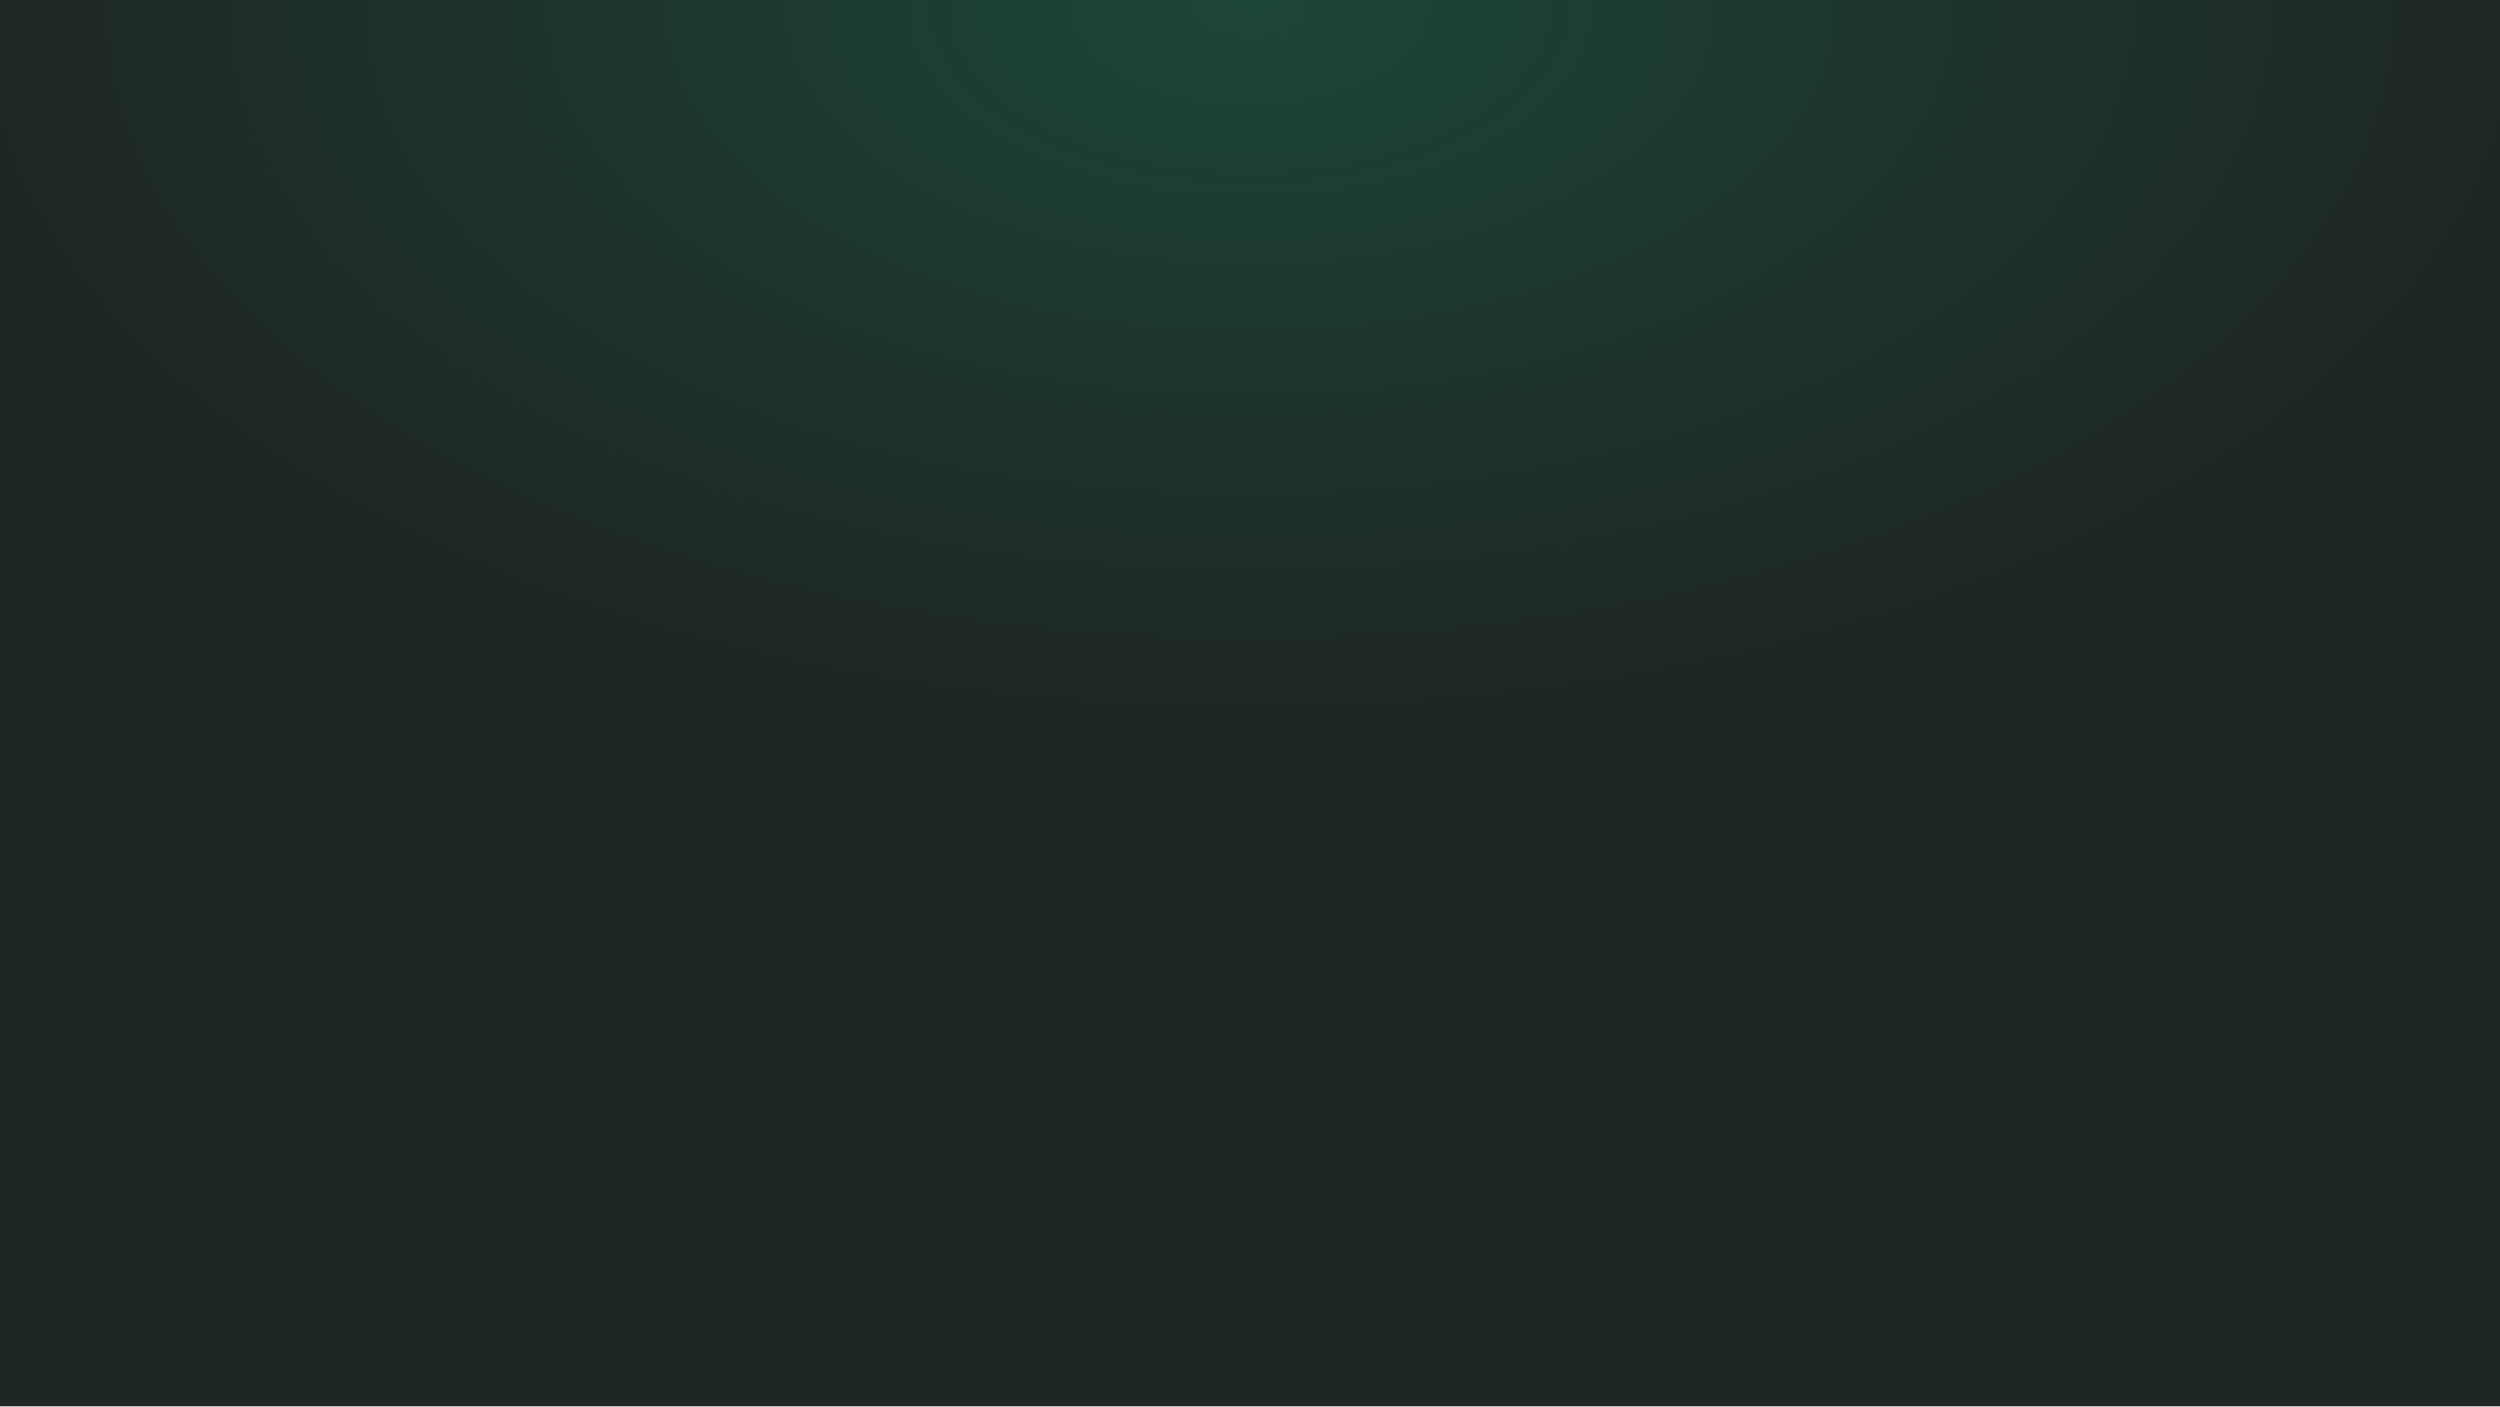
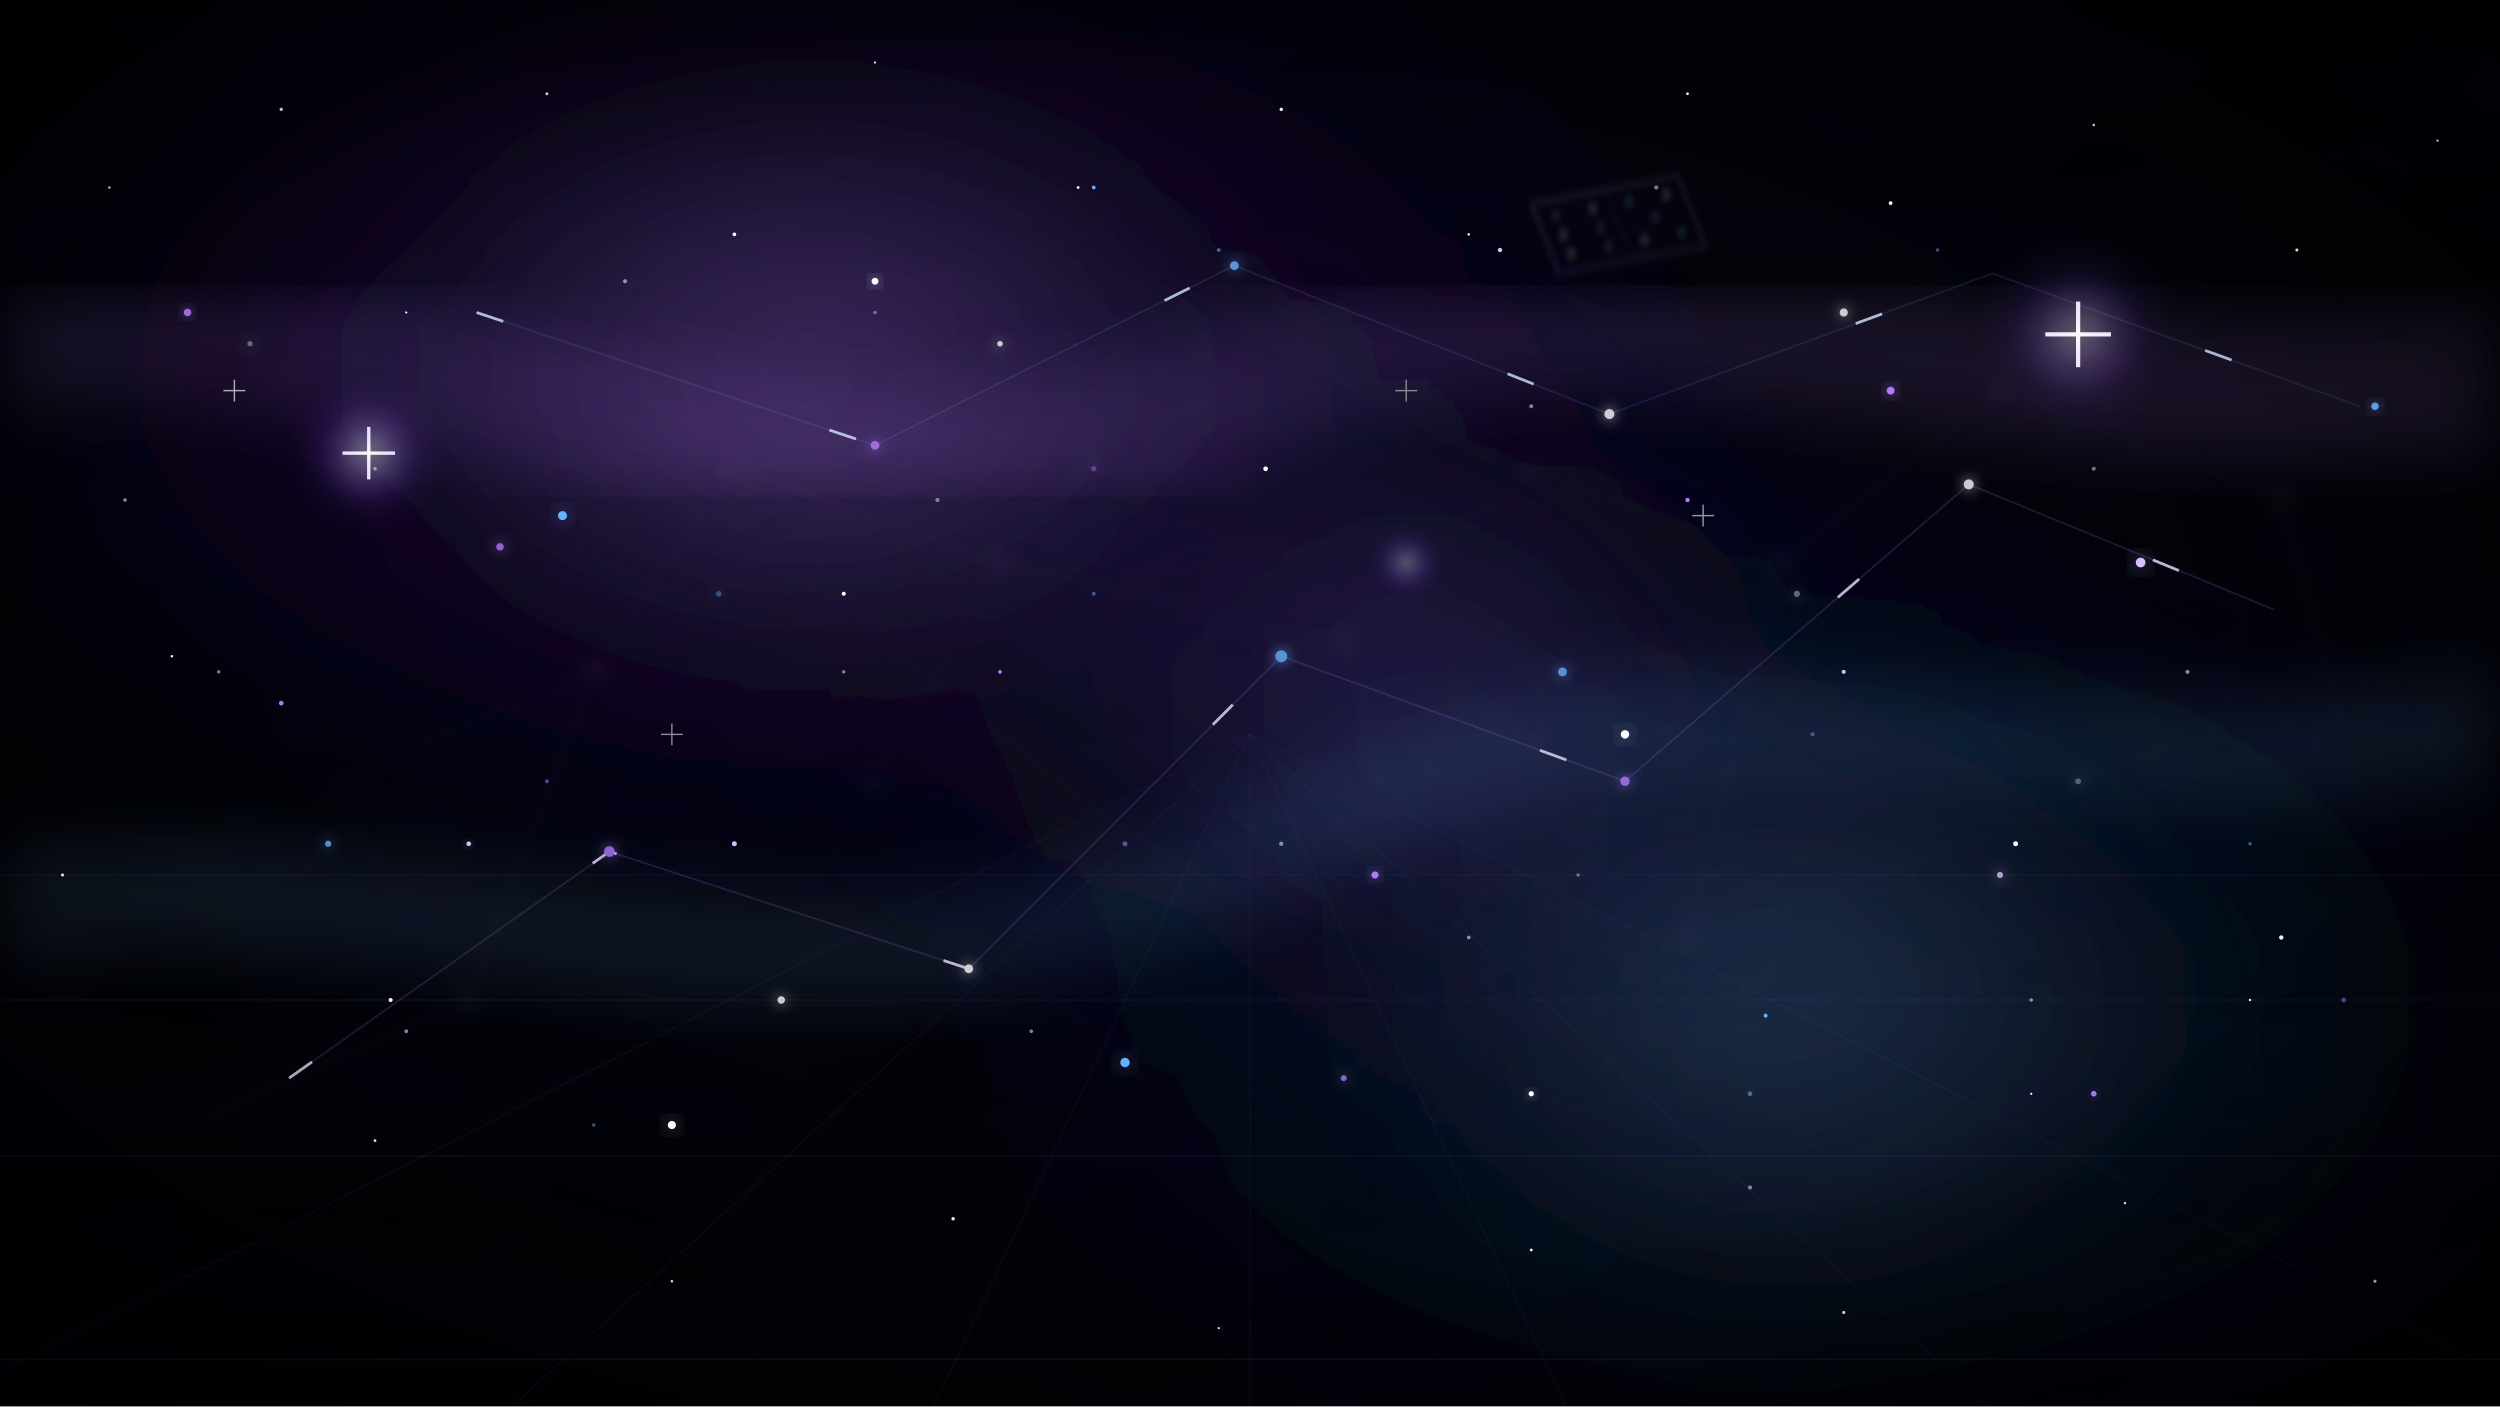
<svg xmlns="http://www.w3.org/2000/svg" viewBox="0 0 1600 900" preserveAspectRatio="xMidYMid slice">
+   <style>
+     @keyframes twinkle{0%,100%{opacity:.25}50%{opacity:1}}
+     @keyframes dash{to{stroke-dashoffset:-240}}
+     @keyframes flA{0%{transform:translate(0,0);opacity:0}6%{opacity:.85}20%{transform:translate(40px,-30px)}29%{transform:translate(54px,-48px);opacity:0}30%{transform:translate(420px,160px);opacity:0}38%{opacity:.8}54%{transform:translate(452px,132px)}63%{opacity:0}64%{transform:translate(-280px,300px);opacity:0}72%{opacity:.9}92%{transform:translate(-318px,332px)}100%{opacity:0}}
+     @keyframes flB{0%{transform:translate(0,0);opacity:0}7%{opacity:.8}22%{transform:translate(-38px,24px)}31%{transform:translate(-56px,40px);opacity:0}32%{transform:translate(-360px,-200px);opacity:0}40%{opacity:.85}56%{transform:translate(-392px,-228px)}65%{opacity:0}66%{transform:translate(260px,-300px);opacity:0}74%{opacity:.75}94%{transform:translate(300px,-340px)}100%{opacity:0}}
+     @keyframes flC{0%{transform:translate(0,0);opacity:0}6%{opacity:.9}21%{transform:translate(46px,32px)}30%{transform:translate(64px,46px);opacity:0}31%{transform:translate(-300px,240px);opacity:0}39%{opacity:.8}55%{transform:translate(-336px,272px)}64%{opacity:0}65%{transform:translate(380px,-180px);opacity:0}73%{opacity:.9}93%{transform:translate(418px,-216px)}100%{opacity:0}}
+     @keyframes flD{0%{transform:translate(0,0);opacity:0}8%{opacity:.75}23%{transform:translate(-30px,-40px)}32%{transform:translate(-44px,-58px);opacity:0}33%{transform:translate(340px,-220px);opacity:0}41%{opacity:.85}57%{transform:translate(372px,-250px)}66%{opacity:0}67%{transform:translate(-220px,320px);opacity:0}75%{opacity:.7}95%{transform:translate(-256px,356px)}100%{opacity:0}}
+     @keyframes flE{0%{transform:translate(0,0);opacity:0}6%{opacity:.9}20%{transform:translate(34px,40px)}29%{transform:translate(48px,58px);opacity:0}30%{transform:translate(-380px,-160px);opacity:0}38%{opacity:.8}54%{transform:translate(-416px,-128px)}63%{opacity:0}64%{transform:translate(280px,260px);opacity:0}72%{opacity:.85}92%{transform:translate(316px,296px)}100%{opacity:0}}
+     @keyframes flF{0%{transform:translate(0,0);opacity:0}7%{opacity:.7}22%{transform:translate(-46px,-24px)}31%{transform:translate(-64px,-40px);opacity:0}32%{transform:translate(300px,200px);opacity:0}40%{opacity:.85}56%{transform:translate(336px,228px)}65%{opacity:0}66%{transform:translate(-260px,-320px);opacity:0}74%{opacity:.75}94%{transform:translate(-300px,-356px)}100%{opacity:0}}
+     @keyframes flG{0%{transform:translate(0,0);opacity:0}6%{opacity:.85}21%{transform:translate(52px,-20px)}30%{transform:translate(70px,-34px);opacity:0}31%{transform:translate(-340px,260px);opacity:0}39%{opacity:.8}55%{transform:translate(-376px,228px)}64%{opacity:0}65%{transform:translate(220px,-340px);opacity:0}73%{opacity:.9}93%{transform:translate(256px,-376px)}100%{opacity:0}}
+     @keyframes flH{0%{transform:translate(0,0);opacity:0}8%{opacity:.8}23%{transform:translate(-32px,30px)}32%{transform:translate(-50px,44px);opacity:0}33%{transform:translate(360px,-200px);opacity:0}41%{opacity:.85}57%{transform:translate(396px,-232px)}66%{opacity:0}67%{transform:translate(-240px,300px);opacity:0}75%{opacity:.7}95%{transform:translate(-276px,336px)}100%{opacity:0}}
+     .tw{animation:twinkle 4s ease-in-out infinite}
+     .pulseEdge{stroke-dasharray:18 220;animation:dash 6s linear infinite}
+     .fa{animation:flA ease-in-out infinite}.fb{animation:flB ease-in-out infinite}.fc{animation:flC ease-in-out infinite}.fd{animation:flD ease-in-out infinite}
+     .fe{animation:flE ease-in-out infinite}.ff{animation:flF ease-in-out infinite}.fg{animation:flG ease-in-out infinite}.fh{animation:flH ease-in-out infinite}
+   </style>
  <defs>
-     <radialGradient id="mplobby" cx="50%" cy="0%" r="85%">
-       <stop offset="0%" stop-color="#1c4637" />
-       <stop offset="60%" stop-color="#1e2622" />
-       <stop offset="100%" stop-color="#1e2622" />
-     </radialGradient>
+     <radialGradient id="bg" cx="50%" cy="44%" r="82%">
+       <stop offset="0%" stop-color="#050411" />
+       <stop offset="55%" stop-color="#010105" />
+       <stop offset="100%" stop-color="#000000" />
+     </radialGradient>
+     <radialGradient id="nebViolet" cx="50%" cy="50%" r="55%">
+       <stop offset="0%" stop-color="#b47cff" stop-opacity=".44" />
+       <stop offset="42%" stop-color="#2b1466" stop-opacity=".24" />
+       <stop offset="100%" stop-color="#000" stop-opacity="0" />
+     </radialGradient>
+     <radialGradient id="nebBlue" cx="50%" cy="50%" r="55%">
+       <stop offset="0%" stop-color="#69b6ff" stop-opacity=".34" />
+       <stop offset="40%" stop-color="#132d63" stop-opacity=".19" />
+       <stop offset="100%" stop-color="#000" stop-opacity="0" />
+     </radialGradient>
+     <radialGradient id="nebViolet2" cx="50%" cy="50%" r="55%">
+       <stop offset="0%" stop-color="#8e6cff" stop-opacity=".26" />
+       <stop offset="44%" stop-color="#241a55" stop-opacity=".13" />
+       <stop offset="100%" stop-color="#000" stop-opacity="0" />
+     </radialGradient>
+     <radialGradient id="flareG" cx="50%" cy="50%" r="50%">
+       <stop offset="0%" stop-color="#ffffff" />
+       <stop offset="18%" stop-color="#d9c2ff" stop-opacity=".9" />
+       <stop offset="58%" stop-color="#8e55ff" stop-opacity=".24" />
+       <stop offset="100%" stop-color="#000" stop-opacity="0" />
+     </radialGradient>
+     <linearGradient id="edge" x1="0" y1="0" x2="1" y2="1">
+       <stop offset="0%" stop-color="#ffffff" />
+       <stop offset="46%" stop-color="#b47cff" />
+       <stop offset="100%" stop-color="#69b6ff" />
+     </linearGradient>
+     <filter id="b90" x="-30%" y="-30%" width="160%" height="160%">
+       <feGaussianBlur stdDeviation="62" />
+     </filter>
+     <filter id="b22" x="-30%" y="-30%" width="160%" height="160%">
+       <feGaussianBlur stdDeviation="20" />
+     </filter>
+     <filter id="b6" x="-40%" y="-40%" width="180%" height="180%">
+       <feGaussianBlur stdDeviation="6" />
+     </filter>
+     <filter id="glow" x="-70%" y="-70%" width="240%" height="240%">
+       <feGaussianBlur stdDeviation="4" result="b" />
+       <feMerge>
+         <feMergeNode in="b" />
+         <feMergeNode in="SourceGraphic" />
+       </feMerge>
+     </filter>
+     <filter id="hot" x="-90%" y="-90%" width="280%" height="280%">
+       <feGaussianBlur stdDeviation="7" result="b1" />
+       <feMerge>
+         <feMergeNode in="b1" />
+         <feMergeNode in="SourceGraphic" />
+       </feMerge>
+     </filter>
+     <filter id="dust" x="-20%" y="-20%" width="140%" height="140%">
+       <feTurbulence type="fractalNoise" baseFrequency=".006 .015" numOctaves="2" seed="225" />
+       <feColorMatrix type="matrix" values="1 0 0 0 0 0 1 0 0 0 0 0 1.2 0 0 0 0 0 .5 0" />
+     </filter>
+     <mask id="dustMask">
+       <rect width="1600" height="900" fill="#fff" filter="url(#dust)" opacity=".7" />
+     </mask>
+     <g id="spark">
+       <line x1="-7" y1="0" x2="7" y2="0" stroke="#fff" stroke-width=".9" />
+       <line x1="0" y1="-7" x2="0" y2="7" stroke="#fff" stroke-width=".9" />
+     </g>
+     <g id="tile">
+       <polygon points="0,0 0,26 82.5,164 82.5,138" fill="#08041c" fill-opacity=".9" />
+       <polygon points="82.5,138 82.5,164 382.5,56 382.5,30" fill="#05030f" fill-opacity=".92" />
+       <polygon points="0,0 300,-108 382.5,30 82.5,138" fill="#07051a" fill-opacity=".9" stroke="url(#edge)" stroke-width="2.2" filter="url(#glow)" />
+       <line x1="3" y1="-2" x2="298" y2="-106" stroke="#e9deff" stroke-opacity=".5" stroke-width="1.2" />
+       <line x1="150" y1="-54" x2="232.5" y2="84" stroke="#b47cff" stroke-opacity=".5" stroke-width="1.4" />
+       <g stroke="#b47cff" stroke-width=".7" stroke-opacity=".26">
+         <line x1="55.7" y1="18" x2="131.7" y2="-9.4" />
+         <line x1="55.7" y1="18" x2="78.3" y2="55.7" />
+         <line x1="131.7" y1="-9.4" x2="154.3" y2="28.3" />
+         <line x1="78.3" y1="55.7" x2="154.3" y2="28.3" />
+         <line x1="78.3" y1="55.7" x2="100.8" y2="93.4" />
+         <line x1="154.3" y1="28.3" x2="176.8" y2="66" />
+         <line x1="100.8" y1="93.4" x2="176.8" y2="66" />
+         <line x1="176.8" y1="66" x2="266.3" y2="-12" />
+         <line x1="205.7" y1="-36" x2="266.3" y2="-12" />
+         <line x1="266.3" y1="-12" x2="250.8" y2="39.4" />
+         <line x1="281.7" y1="-63.4" x2="326.8" y2="12" />
+       </g>
+       <g filter="url(#hot)">
+         <circle cx="55.7" cy="18" r="6.2" fill="#b47cff" />
+         <circle cx="131.7" cy="-9.4" r="6" fill="#fff" />
+         <circle cx="78.3" cy="55.7" r="6" fill="#fff" />
+         <circle cx="154.3" cy="28.3" r="6.2" fill="#b47cff" />
+         <circle cx="100.8" cy="93.4" r="6" fill="#fff" />
+         <circle cx="176.8" cy="66" r="6.2" fill="#b47cff" />
+         <circle cx="205.7" cy="-36" r="6.4" fill="#69b6ff" />
+         <circle cx="281.7" cy="-63.4" r="6" fill="#fff" />
+         <circle cx="266.3" cy="-12" r="6.2" fill="#b47cff" />
+         <circle cx="250.8" cy="39.4" r="6" fill="#fff" />
+         <circle cx="326.8" cy="12" r="6.4" fill="#69b6ff" />
+       </g>
+     </g>
  </defs>
-   <rect width="1600" height="900" fill="url(#mplobby)" />
+   <rect width="1600" height="900" fill="url(#bg)" />
+   <rect width="1600" height="900" fill="#161235" opacity=".34" mask="url(#dustMask)" />
+   <g stroke="#b47cff" stroke-opacity=".05" stroke-width="1">
+     <path d="M800 470 L-200 980" />
+     <path d="M800 470 L240 980" />
+     <path d="M800 470 L560 980" />
+     <path d="M800 470 L800 980" />
+     <path d="M800 470 L1040 980" />
+     <path d="M800 470 L1360 980" />
+     <path d="M800 470 L1800 980" />
+     <path d="M-100 560 H1700" stroke-opacity=".06" />
+     <path d="M-100 640 H1700" stroke-opacity=".07" />
+     <path d="M-100 740 H1700" stroke-opacity=".085" />
+     <path d="M-100 870 H1700" stroke-opacity=".1" />
+   </g>
+   <g filter="url(#b90)">
+     <ellipse cx="520" cy="240" rx="650" ry="360" fill="url(#nebViolet)" />
+     <ellipse cx="1140" cy="640" rx="630" ry="380" fill="url(#nebBlue)" />
+     <ellipse cx="900" cy="450" rx="430" ry="300" fill="url(#nebViolet2)" />
+   </g>
+   <path d="M-140 245 C260 130 450 390 790 250 C1080 132 1250 310 1740 225" fill="none" stroke="#b47cff" stroke-opacity=".12" stroke-width="86" stroke-linecap="round" filter="url(#b22)" />
+   <path d="M-120 610 C210 495 500 710 810 540 C1120 370 1320 565 1720 430" fill="none" stroke="#69b6ff" stroke-opacity=".10" stroke-width="68" stroke-linecap="round" filter="url(#b22)" />
+   <g opacity=".4" filter="url(#b6)">
+     <g stroke="#b47cff" stroke-opacity=".16" stroke-width="1" fill="none">
+       <path d="M120 720 L300 640 L210 500 L380 430 L300 640" />
+       <path d="M380 430 L560 500 L640 360 L470 300 L380 430" />
+       <path d="M640 360 L860 410 L980 300 L1140 360 L1280 250" />
+       <path d="M860 410 L900 560 L1080 600 L1140 360" />
+       <path d="M1280 250 L1460 320 L1500 470 L1320 520 L1080 600" />
+     </g>
+     <g fill="#d9c2ff" fill-opacity=".55">
+       <circle cx="300" cy="640" r="3" />
+       <circle cx="380" cy="430" r="3.4" />
+       <circle cx="560" cy="500" r="2.6" />
+       <circle cx="640" cy="360" r="3" />
+       <circle cx="860" cy="410" r="3.4" />
+       <circle cx="980" cy="300" r="2.6" />
+       <circle cx="1140" cy="360" r="3" />
+       <circle cx="1280" cy="250" r="3.2" />
+       <circle cx="1080" cy="600" r="3" />
+       <circle cx="1460" cy="320" r="2.8" />
+       <circle cx="470" cy="300" r="2.6" />
+     </g>
+   </g>
+   <g fill="#fff">
+     <circle cx="70" cy="120" r=".8" />
+     <circle class="tw" cx="180" cy="70" r="1.1" />
+     <circle cx="260" cy="200" r=".7" />
+     <circle cx="350" cy="60" r=".9" />
+     <circle class="tw" cx="470" cy="150" r="1.2" style="animation-delay:1.3s" />
+     <circle cx="560" cy="40" r=".7" />
+     <circle cx="690" cy="120" r=".9" />
+     <circle class="tw" cx="820" cy="70" r="1.1" style="animation-delay:.6s" />
+     <circle cx="940" cy="150" r=".8" />
+     <circle cx="1080" cy="60" r=".9" />
+     <circle class="tw" cx="1210" cy="130" r="1.2" style="animation-delay:2.1s" />
+     <circle cx="1340" cy="80" r=".8" />
+     <circle cx="1470" cy="160" r="1" />
+     <circle cx="1560" cy="90" r=".8" />
+     <circle cx="110" cy="420" r=".8" />
+     <circle class="tw" cx="40" cy="560" r="1" style="animation-delay:1.8s" />
+     <circle cx="240" cy="730" r=".9" />
+     <circle cx="430" cy="820" r=".8" />
+     <circle class="tw" cx="610" cy="780" r="1.1" style="animation-delay:.9s" />
+     <circle cx="780" cy="850" r=".7" />
+     <circle cx="980" cy="800" r=".9" />
+     <circle class="tw" cx="1180" cy="840" r="1" style="animation-delay:2.6s" />
+     <circle cx="1360" cy="770" r=".8" />
+     <circle cx="1520" cy="820" r="1" />
+     <circle cx="1440" cy="640" r=".8" />
+     <circle cx="1300" cy="700" r=".7" />
+   </g>
+   <g>
+     <use href="#spark" x="150" y="250" opacity=".7" style="color:#b47cff" />
+     <g opacity=".8" filter="url(#glow)">
+       <circle cx="320" cy="350" r="2.4" fill="#b47cff" />
+       <circle cx="640" cy="220" r="1.8" fill="#fff" />
+       <circle cx="1000" cy="430" r="2.8" fill="#69b6ff" />
+       <circle cx="1280" cy="560" r="2" fill="#d9c2ff" />
+       <circle cx="500" cy="640" r="2.4" fill="#fff" />
+       <circle cx="860" cy="690" r="1.9" fill="#b47cff" />
+       <circle cx="1180" cy="200" r="2.6" fill="#fff" />
+       <circle cx="210" cy="540" r="2" fill="#69b6ff" />
+     </g>
+     <g opacity=".55">
+       <circle cx="400" cy="180" r="1.3" fill="#fff" />
+       <circle cx="720" cy="540" r="1.6" fill="#b47cff" />
+       <circle cx="940" cy="600" r="1.2" fill="#fff" />
+       <circle cx="1120" cy="700" r="1.5" fill="#69b6ff" />
+       <circle cx="1400" cy="430" r="1.3" fill="#fff" />
+       <circle cx="600" cy="320" r="1.4" fill="#d9c2ff" />
+       <circle cx="260" cy="660" r="1.2" fill="#fff" />
+       <circle cx="1500" cy="640" r="1.5" fill="#b47cff" />
+       <circle cx="80" cy="320" r="1.2" fill="#fff" />
+       <circle cx="1060" cy="120" r="1.4" fill="#fff" />
+       <circle cx="780" cy="160" r="1.2" fill="#69b6ff" />
+       <circle cx="1340" cy="300" r="1.3" fill="#d9c2ff" />
+     </g>
+     <use href="#spark" x="1090" y="330" opacity=".6" style="color:#69b6ff" />
+     <use href="#spark" x="430" y="470" opacity=".55" style="color:#b47cff" />
+     <use href="#spark" x="900" y="250" opacity=".5" style="color:#fff" />
+     <g opacity=".5">
+       <circle cx="140" cy="430" r="1.1" fill="#fff" />
+       <circle cx="350" cy="500" r="1.3" fill="#b47cff" />
+       <circle cx="540" cy="430" r="1.1" fill="#fff" />
+       <circle cx="700" cy="380" r="1.2" fill="#69b6ff" />
+       <circle cx="820" cy="540" r="1.4" fill="#fff" />
+       <circle cx="1010" cy="560" r="1.1" fill="#d9c2ff" />
+       <circle cx="1160" cy="470" r="1.3" fill="#b47cff" />
+       <circle cx="1300" cy="640" r="1.2" fill="#fff" />
+       <circle cx="1440" cy="540" r="1.1" fill="#69b6ff" />
+       <circle cx="240" cy="300" r="1.2" fill="#fff" />
+       <circle cx="560" cy="200" r="1.1" fill="#d9c2ff" />
+       <circle cx="980" cy="260" r="1.3" fill="#fff" />
+       <circle cx="1240" cy="160" r="1.1" fill="#b47cff" />
+       <circle cx="660" cy="660" r="1.2" fill="#fff" />
+       <circle cx="380" cy="720" r="1.1" fill="#69b6ff" />
+       <circle cx="1120" cy="760" r="1.3" fill="#fff" />
+     </g>
+     <g opacity=".4" filter="url(#glow)">
+       <circle cx="700" cy="300" r="1.7" fill="#b47cff" />
+       <circle cx="1150" cy="380" r="2" fill="#fff" />
+       <circle cx="460" cy="380" r="1.8" fill="#69b6ff" />
+       <circle cx="1330" cy="500" r="1.9" fill="#d9c2ff" />
+       <circle cx="160" cy="220" r="1.7" fill="#fff" />
+     </g>
+   </g>
+   <g opacity=".82">
+     <g fill="none">
+       <path d="M185 690 L390 545 L620 620 L820 420 L1040 500 L1260 310 L1455 390" stroke="#b47cff" stroke-opacity=".22" stroke-width="1.1" />
+       <path d="M305 200 L560 285 L790 170 L1030 265 L1275 175 L1510 260" stroke="#69b6ff" stroke-opacity=".16" stroke-width="1.1" />
+       <path class="pulseEdge" d="M185 690 L390 545 L620 620 L820 420 L1040 500 L1260 310 L1455 390" stroke="#e9deff" stroke-width="1.8" />
+       <path class="pulseEdge" style="animation-delay:2.5s" d="M305 200 L560 285 L790 170 L1030 265 L1275 175 L1510 260" stroke="#cfe6ff" stroke-width="1.8" />
+     </g>
+     <g filter="url(#glow)">
+       <circle cx="390" cy="545" r="3.4" fill="#b47cff" />
+       <circle cx="620" cy="620" r="2.8" fill="#fff" />
+       <circle cx="820" cy="420" r="3.8" fill="#69b6ff" />
+       <circle cx="1040" cy="500" r="3" fill="#b47cff" />
+       <circle cx="1260" cy="310" r="3.2" fill="#fff" />
+       <circle cx="560" cy="285" r="2.8" fill="#b47cff" />
+       <circle cx="1030" cy="265" r="3.2" fill="#fff" />
+       <circle cx="790" cy="170" r="2.8" fill="#69b6ff" />
+     </g>
+   </g>
+   <g opacity=".16" filter="url(#b6)" transform="translate(980 130) rotate(9) scale(.3)">
+     <use href="#tile" />
+   </g>
+   <g>
+     <circle class="fa" cx="120" cy="200" r="2.4" fill="#b47cff" filter="url(#glow)" style="animation-duration:14s" />
+     <circle class="fc" cx="250" cy="640" r="1.3" fill="#fff" style="animation-duration:19s;animation-delay:3s" />
+     <circle class="fe" cx="360" cy="330" r="2.9" fill="#69b6ff" filter="url(#hot)" style="animation-duration:12s;animation-delay:6s" />
+     <circle class="fb" cx="470" cy="540" r="1.6" fill="#d9c2ff" style="animation-duration:17s;animation-delay:1s" />
+     <circle class="fg" cx="560" cy="180" r="2.2" fill="#fff" filter="url(#glow)" style="animation-duration:15s;animation-delay:8s" />
+     <circle class="fd" cx="640" cy="430" r="1.2" fill="#b47cff" style="animation-duration:20s;animation-delay:2s" />
+     <circle class="fb" cx="720" cy="680" r="3" fill="#69b6ff" filter="url(#hot)" style="animation-duration:13s;animation-delay:5s" />
+     <circle class="ff" cx="810" cy="300" r="1.5" fill="#fff" style="animation-duration:18s;animation-delay:11s" />
+     <circle class="fa" cx="880" cy="560" r="2.3" fill="#b47cff" filter="url(#glow)" style="animation-duration:13s;animation-delay:4s" />
+     <circle class="fc" cx="960" cy="160" r="1.4" fill="#d9c2ff" style="animation-duration:21s;animation-delay:7s" />
+     <circle class="fg" cx="1040" cy="470" r="2.7" fill="#fff" filter="url(#hot)" style="animation-duration:16s;animation-delay:13s" />
+     <circle class="fb" cx="1130" cy="650" r="1.3" fill="#69b6ff" style="animation-duration:19s;animation-delay:6s" />
+     <circle class="fg" cx="1210" cy="250" r="2.5" fill="#b47cff" filter="url(#glow)" style="animation-duration:15s;animation-delay:9s" />
+     <circle class="fd" cx="1290" cy="540" r="1.6" fill="#fff" style="animation-duration:17s;animation-delay:2.5s" />
+     <circle class="fh" cx="1370" cy="360" r="3.1" fill="#d9c2ff" filter="url(#hot)" style="animation-duration:11s;animation-delay:14s" />
+     <circle class="ff" cx="1460" cy="600" r="1.4" fill="#fff" style="animation-duration:20s;animation-delay:7.5s" />
+     <circle class="fa" cx="1520" cy="260" r="2.4" fill="#69b6ff" filter="url(#glow)" style="animation-duration:14s;animation-delay:3.5s" />
+     <circle class="fc" cx="180" cy="450" r="1.5" fill="#b47cff" style="animation-duration:22s;animation-delay:12s" />
+     <circle class="fd" cx="430" cy="720" r="2.6" fill="#fff" filter="url(#hot)" style="animation-duration:14s;animation-delay:5.5s" />
+     <circle class="fb" cx="700" cy="120" r="1.2" fill="#69b6ff" style="animation-duration:23s;animation-delay:15s" />
+     <circle class="fg" cx="980" cy="700" r="1.7" fill="#fff" filter="url(#glow)" style="animation-duration:18s;animation-delay:9.5s" />
+     <circle class="fd" cx="1180" cy="430" r="1.3" fill="#d9c2ff" style="animation-duration:21s;animation-delay:16s" />
+     <circle class="fh" cx="1340" cy="700" r="1.8" fill="#b47cff" filter="url(#glow)" style="animation-duration:16s;animation-delay:6.5s" />
+     <circle class="ff" cx="540" cy="380" r="1.3" fill="#fff" style="animation-duration:24s;animation-delay:18s" />
+     <circle class="fa" cx="300" cy="540" r="1.5" fill="#d9c2ff" filter="url(#glow)" style="animation-duration:19s;animation-delay:10s" />
+     <circle class="fe" cx="1080" cy="320" r="1.4" fill="#b47cff" style="animation-duration:20s;animation-delay:4.5s" />
+   </g>
+   <g transform="translate(236 290)">
+     <g class="fd" style="animation-duration:23s">
+       <use href="#spark" transform="scale(2.4)" />
+       <circle r="56" fill="url(#flareG)" opacity=".38" />
+     </g>
+   </g>
+   <g transform="translate(1330 214)">
+     <g class="fg" style="animation-duration:27s;animation-delay:6s">
+       <use href="#spark" transform="scale(3)" />
+       <circle r="70" fill="url(#flareG)" opacity=".32" />
+     </g>
+   </g>
+   <g transform="translate(900 360)">
+     <g class="fb" style="animation-duration:25s;animation-delay:12s">
+       <circle r="30" fill="url(#flareG)" opacity=".26" />
+     </g>
+   </g>
+   <radialGradient id="vig" cx="50%" cy="48%" r="72%">
+     <stop offset="60%" stop-color="#000" stop-opacity="0" />
+     <stop offset="100%" stop-color="#000" stop-opacity=".55" />
+   </radialGradient>
+   <rect width="1600" height="900" fill="url(#vig)" />
+   <rect width="1600" height="900" fill="#0c0a1a" opacity=".16" mask="url(#dustMask)" />
</svg>
